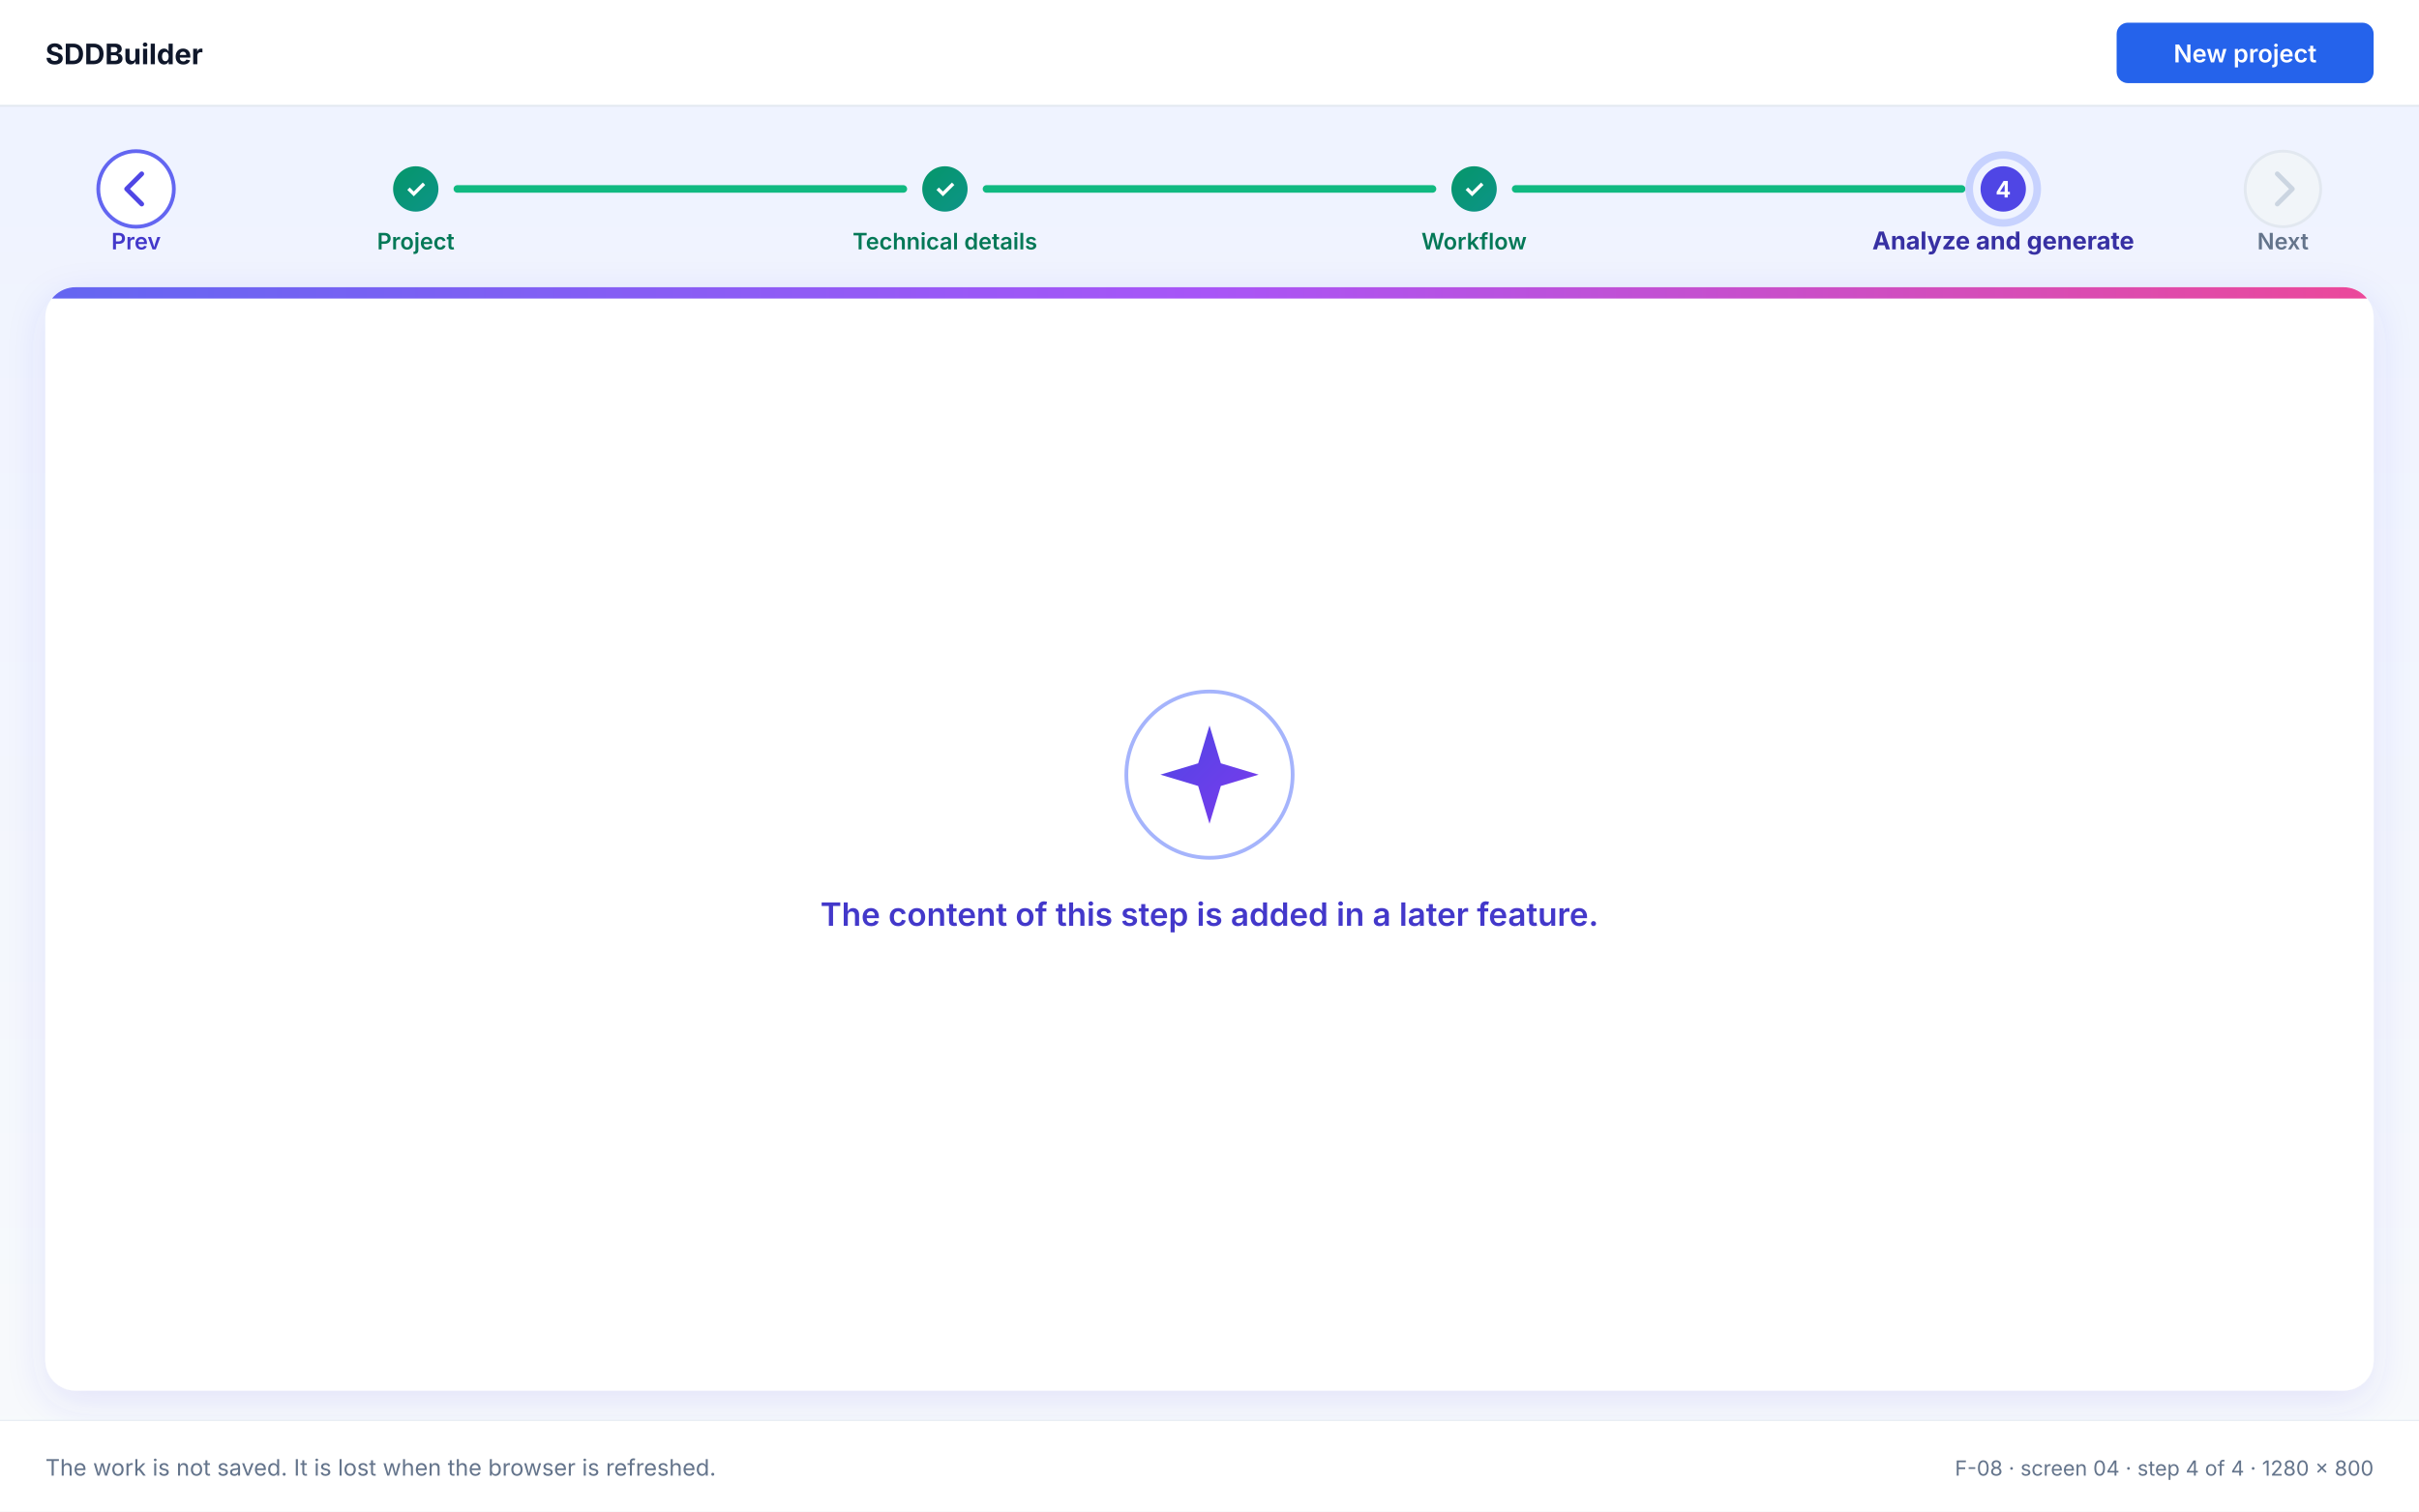
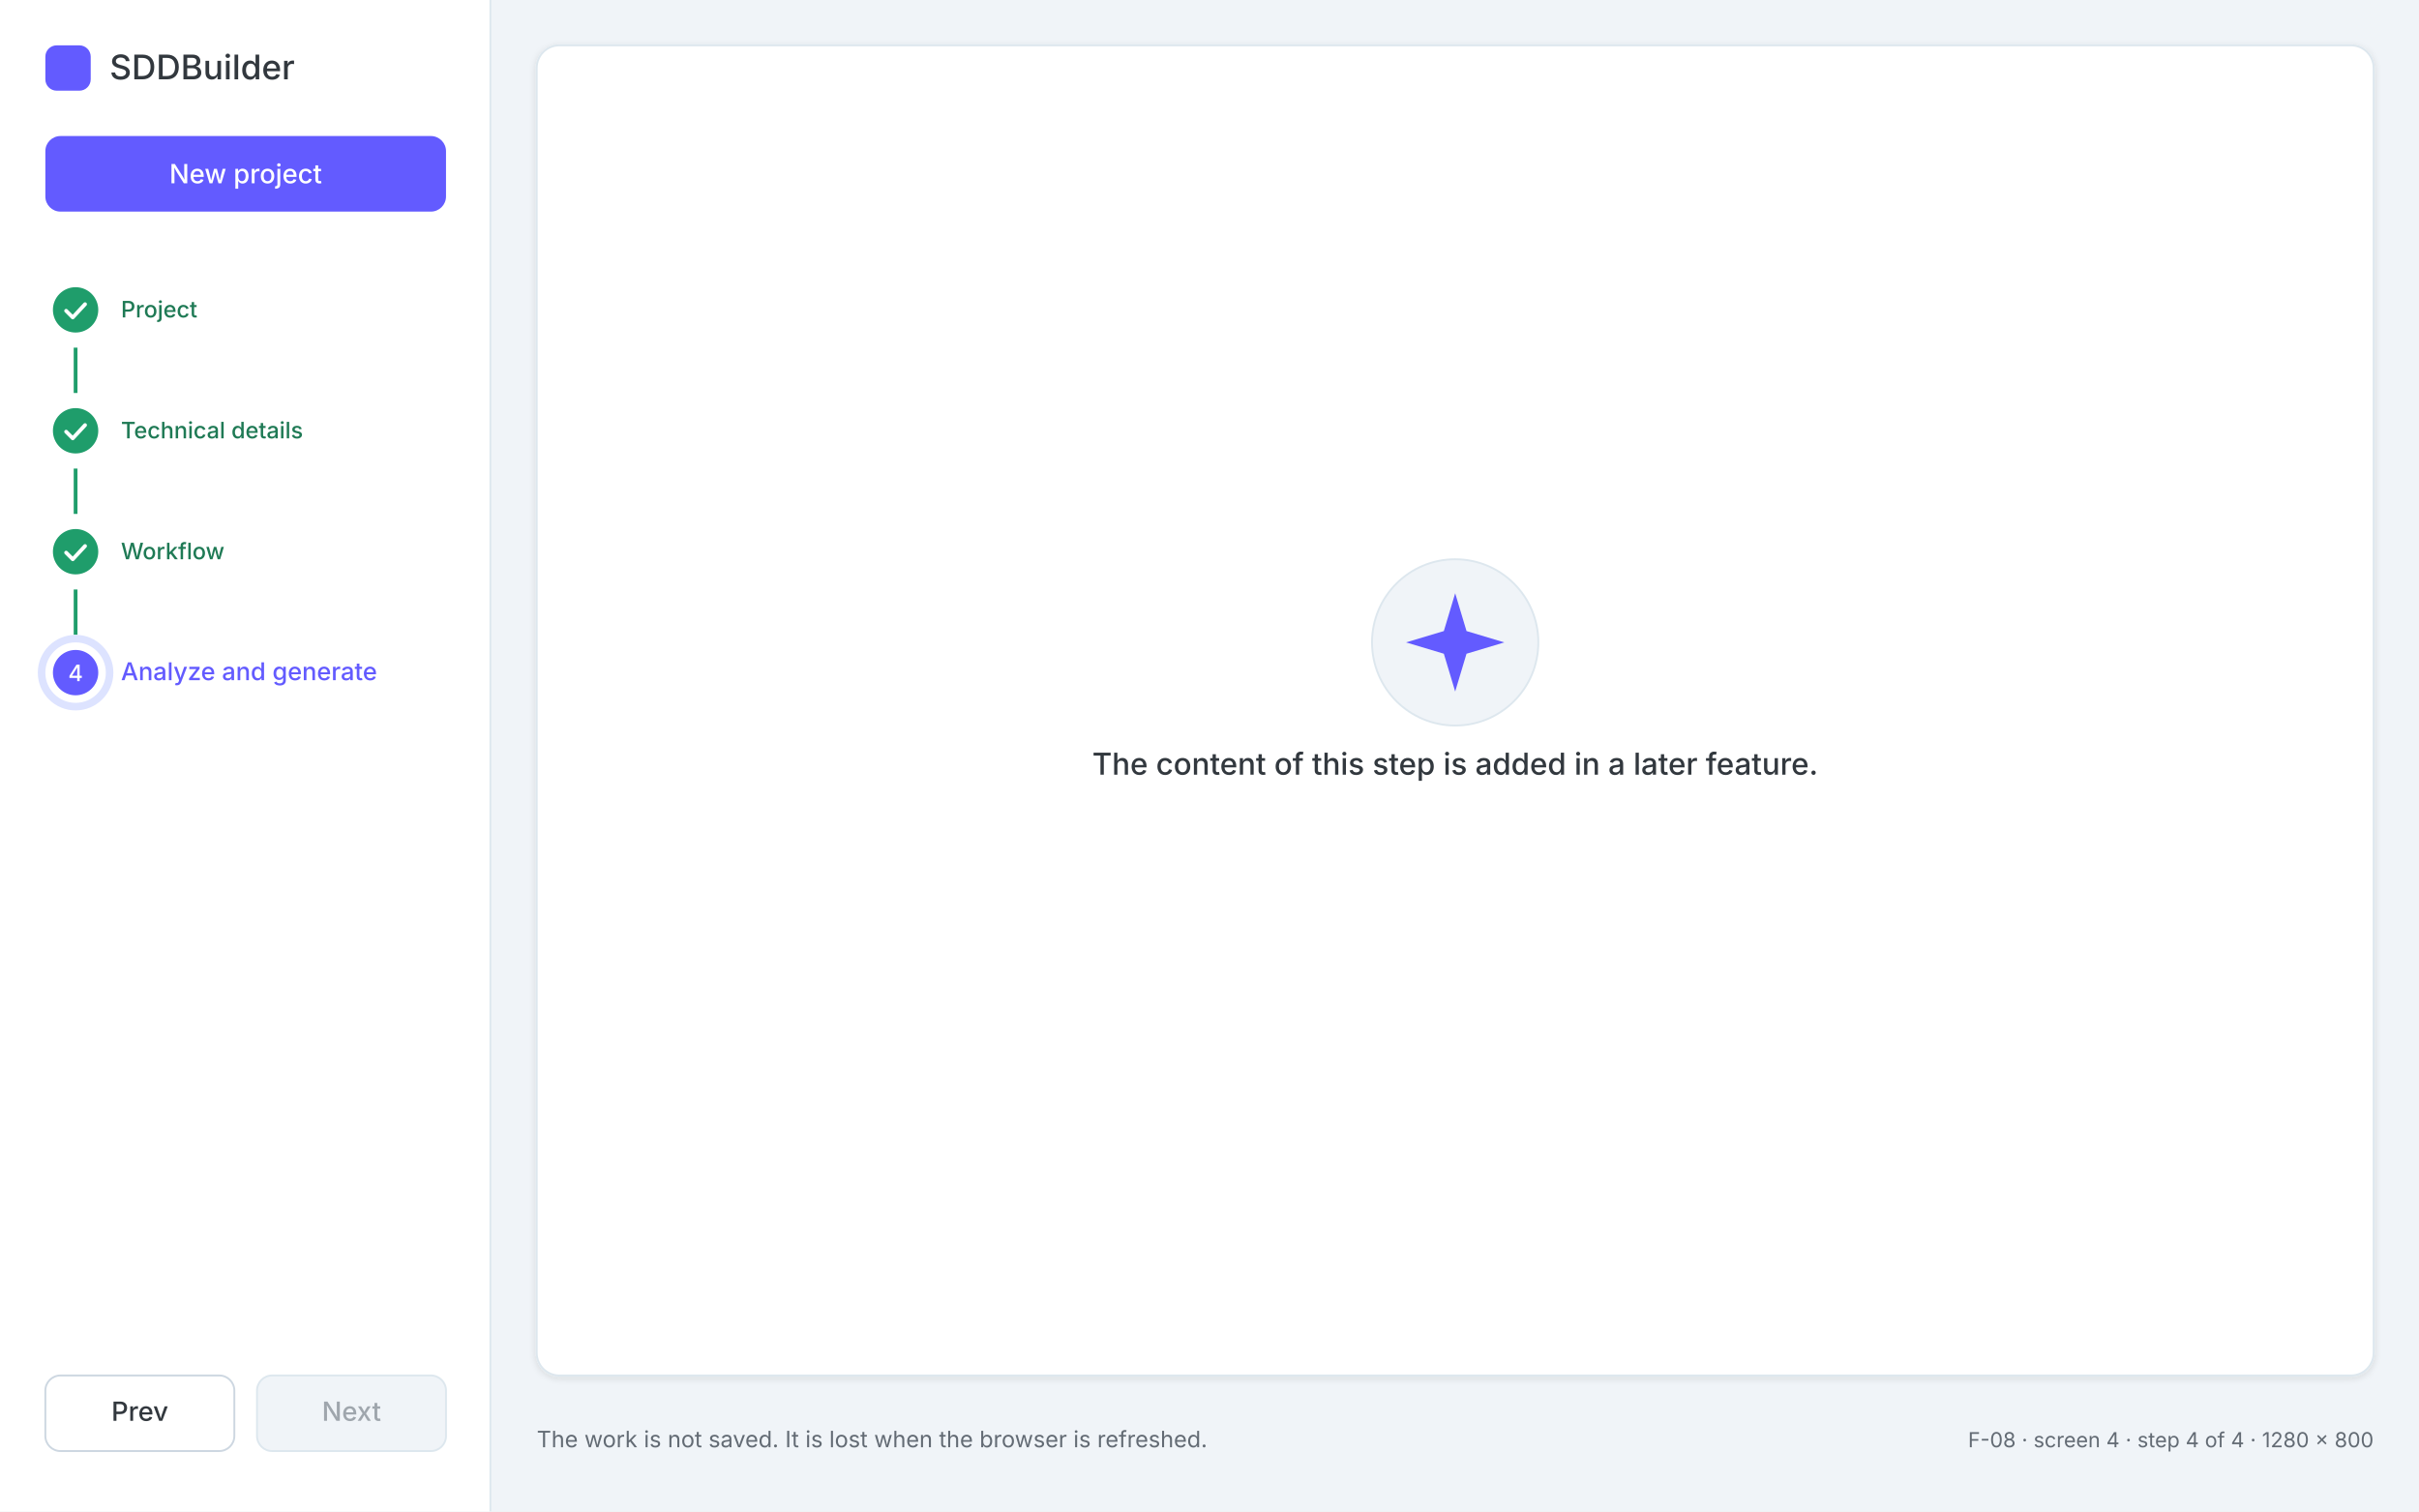
<svg xmlns="http://www.w3.org/2000/svg" width="1280" height="800" viewBox="0 0 1280 800">
+   <defs>
+     <filter id="sh" x="-5%" y="-5%" width="110%" height="115%">
+       <feDropShadow dx="0" dy="1" stdDeviation="2" flood-color="#32383E" flood-opacity="0.12" />
+     </filter>
+   </defs>
  <style>
- text{font-family:system-ui,-apple-system,"Segoe UI",sans-serif;font-size:13px;fill:#0f172a}
- .brand{font-size:15px;font-weight:700}
- .bt-primary{fill:#ffffff;font-weight:600}
- .muted{font-size:12px;fill:#64748b}
- .caption{font-size:11px;fill:#64748b}
- .ph{font-size:17px;font-weight:600;fill:#4338ca}
- .label-done{font-size:12px;font-weight:600;fill:#047857}
- .label-cur{font-size:13px;font-weight:700;fill:#3730a3}
- .nav-label{font-size:12px;font-weight:600;fill:#4338ca}
- .nav-label-dis{font-size:12px;font-weight:600;fill:#64748b}
- .label-todo{font-size:12px;font-weight:500;fill:#475569}
- .num{font-size:12px;font-weight:700;fill:#ffffff}
- .num-todo{font-size:12px;font-weight:700;fill:#64748b}
- .check{font-size:13px;font-weight:700;fill:#ffffff}
- .bar{fill:#ffffff}
- .div{stroke:#e2e8f0;stroke-width:1}
- .primary{fill:#2563eb}
- .nav-on{fill:#ffffff;stroke:#6366f1;stroke-width:2}
- .nav-dis{fill:#f1f5f9;stroke:#e2e8f0;stroke-width:1.5}
- .arrow{fill:none;stroke:#4f46e5;stroke-width:2.5;stroke-linecap:round;stroke-linejoin:round}
- .arrow-dis{fill:none;stroke:#cbd5e1;stroke-width:2.5;stroke-linecap:round;stroke-linejoin:round}
- .arrow-w{fill:none;stroke:#ffffff;stroke-width:2.5;stroke-linecap:round;stroke-linejoin:round}
- .node-todo{fill:#ffffff;stroke:#cbd5e1;stroke-width:1.5}
- .node-cur{fill:#4f46e5}
- .ring{fill:none;stroke:#c7d2fe;stroke-width:4}
- .line-todo{stroke:#dbe3ee;stroke-width:4;stroke-linecap:round}
- .line-done{stroke:#10b981;stroke-width:4;stroke-linecap:round}
- .card{fill:#ffffff}
+ text{font-family:Inter,system-ui,-apple-system,"Segoe UI",sans-serif;font-size:13px;fill:#32383E}
+ .brand{font-size:18px;font-weight:500}
+ .btnText{font-size:14px;font-weight:500;fill:#FFFFFF}
+ .btnDark{font-size:14px;font-weight:500;fill:#32383E}
+ .navOff{font-size:14px;font-weight:500;fill:#9FA6AD}
+ .muted{font-size:12px;fill:#636B74}
+ .caption{font-size:11px;fill:#636B74}
+ .label-cur{font-size:13px;font-weight:500;fill:#635BFF}
+ .label-done{font-size:12px;font-weight:500;fill:#1F7A55}
+ .label-todo{font-size:12px;font-weight:500;fill:#636B74}
+ .num{font-size:12px;font-weight:500;fill:#FFFFFF}
+ .num-todo{font-size:12px;font-weight:500;fill:#636B74}
+ .ph{font-size:16px;font-weight:500;fill:#32383E}
+ .div{stroke:#DDE7EE;stroke-width:1}
+ .card{fill:#FFFFFF;stroke:#DDE7EE}
+ .btnP{fill:#635BFF}
+ .btn{fill:#FFFFFF;stroke:#CDD7E1}
+ .btnOff{fill:#F0F4F8;stroke:#DDE7EE}
+ .ring{fill:none;stroke:#DDE3FF;stroke-width:4}
+ .node-todo{fill:#FFFFFF;stroke:#CDD7E1;stroke-width:1.5}
+ .node-cur{fill:#635BFF}
+ .node-done{fill:#1F9D6B}
+ .check{fill:none;stroke:#FFFFFF;stroke-width:2;stroke-linecap:round;stroke-linejoin:round}
+ .line-todo{stroke:#CDD7E1;stroke-width:2}
+ .line-done{stroke:#1F9D6B;stroke-width:2}
</style>
-   <defs>
-     <linearGradient id="gBg" x1="0" y1="0" x2="0" y2="1">
-       <stop offset="0" stop-color="#eef2ff" />
-       <stop offset="1" stop-color="#f8fafc" />
-     </linearGradient>
-     <linearGradient id="gBrand" x1="0" y1="0" x2="1" y2="1">
-       <stop offset="0" stop-color="#4f46e5" />
-       <stop offset="1" stop-color="#7c3aed" />
-     </linearGradient>
-     <linearGradient id="gDone" x1="0" y1="0" x2="1" y2="1">
-       <stop offset="0" stop-color="#059669" />
-       <stop offset="1" stop-color="#0d9488" />
-     </linearGradient>
-     <linearGradient id="gAccent" x1="0" y1="0" x2="1" y2="0">
-       <stop offset="0" stop-color="#6366f1" />
-       <stop offset="0.5" stop-color="#a855f7" />
-       <stop offset="1" stop-color="#ec4899" />
-     </linearGradient>
-     <filter id="sh" x="-5%" y="-5%" width="110%" height="115%">
-       <feDropShadow dx="0" dy="6" stdDeviation="10" flood-color="#4f46e5" flood-opacity="0.12" />
-     </filter>
-     <clipPath id="cardClip">
-       <rect x="24" y="152" width="1232" height="584" rx="16" />
-     </clipPath>
-   </defs>
-   <rect x="0" y="0" width="1280" height="800" fill="url(#gBg)" />
-   <rect class="bar" x="0" y="0" width="1280" height="56" />
-   <line class="div" x1="0" y1="56" x2="1280" y2="56" />
-   <text class="brand" x="24" y="34">SDDBuilder</text>
-   <rect class="primary" x="1120" y="12" width="136" height="32" rx="6" />
-   <text class="bt-primary" x="1188" y="33" text-anchor="middle">New project</text>
+   <rect width="1280" height="800" fill="#F0F4F8" />
+   <rect x="0" y="0" width="260" height="800" fill="#FFFFFF" />
+   <rect x="259" y="0" width="1" height="800" fill="#DDE7EE" />
+   <rect x="24" y="24" width="24" height="24" rx="6" fill="#635BFF" />
+   <text x="58" y="42" class="brand">SDDBuilder</text>
+   <rect x="24" y="72" width="212" height="40" rx="8" class="btnP" />
+   <text x="130" y="97" class="btnText" text-anchor="middle">New project</text>
+   <line x1="40" y1="184" x2="40" y2="208" class="line-done" />
+   <line x1="40" y1="248" x2="40" y2="272" class="line-done" />
+   <line x1="40" y1="312" x2="40" y2="336" class="line-done" />
+   <circle class="node-done" cx="40" cy="164" r="12" />
+   <path class="check" d="M35 164.5 L38.5 168 L45 161" />
+   <text class="label-done" x="64" y="168">Project</text>
+   <circle class="node-done" cx="40" cy="228" r="12" />
+   <path class="check" d="M35 228.5 L38.5 232 L45 225" />
+   <text class="label-done" x="64" y="232">Technical details</text>
+   <circle class="node-done" cx="40" cy="292" r="12" />
+   <path class="check" d="M35 292.5 L38.5 296 L45 289" />
+   <text class="label-done" x="64" y="296">Workflow</text>
+   <circle class="ring" cx="40" cy="356" r="18" />
+   <circle class="node-cur" cx="40" cy="356" r="12" />
+   <text class="num" x="40" y="360.5" text-anchor="middle">4</text>
+   <text class="label-cur" x="64" y="360">Analyze and generate</text>
  <g>
-     <circle class="nav-on" cx="72" cy="100" r="20" />
-     <path class="arrow" d="M75 92 L67 100 L75 108" />
+     <rect class="btn" x="24" y="728" width="100" height="40" rx="8" />
+     <text class="btnDark" x="74" y="752" text-anchor="middle">Prev</text>
  </g>
-   <text class="nav-label" x="72" y="132" text-anchor="middle">Prev</text>
-   <line class="line-done" x1="242" y1="100" x2="478" y2="100" />
-   <line class="line-done" x1="522" y1="100" x2="758" y2="100" />
-   <line class="line-done" x1="802" y1="100" x2="1038" y2="100" />
-   <circle cx="220" cy="100" r="12" fill="url(#gDone)" />
-   <text class="check" x="220" y="104.5" text-anchor="middle">✓</text>
-   <text class="label-done" x="220" y="132" text-anchor="middle">Project</text>
-   <circle cx="500" cy="100" r="12" fill="url(#gDone)" />
-   <text class="check" x="500" y="104.5" text-anchor="middle">✓</text>
-   <text class="label-done" x="500" y="132" text-anchor="middle">Technical details</text>
-   <circle cx="780" cy="100" r="12" fill="url(#gDone)" />
-   <text class="check" x="780" y="104.5" text-anchor="middle">✓</text>
-   <text class="label-done" x="780" y="132" text-anchor="middle">Workflow</text>
-   <circle class="ring" cx="1060" cy="100" r="18" />
-   <circle class="node-cur" cx="1060" cy="100" r="12" />
-   <text class="num" x="1060" y="104.5" text-anchor="middle">4</text>
-   <text class="label-cur" x="1060" y="132" text-anchor="middle">Analyze and generate</text>
  <g>
-     <circle class="nav-dis" cx="1208" cy="100" r="20" />
-     <path class="arrow-dis" d="M1205 92 L1213 100 L1205 108" />
+     <rect class="btnOff" x="136" y="728" width="100" height="40" rx="8" />
+     <text class="navOff" x="186" y="752" text-anchor="middle">Next</text>
  </g>
-   <text class="nav-label-dis" x="1208" y="132" text-anchor="middle">Next</text>
-   <rect class="card" x="24" y="152" width="1232" height="584" rx="16" filter="url(#sh)" />
-   <rect x="24" y="152" width="1232" height="6" fill="url(#gAccent)" clip-path="url(#cardClip)" />
-   <circle cx="640" cy="410" r="44" fill="#ffffff" stroke="#a5b4fc" stroke-width="2" />
-   <path d="M640 384 L646 404 L666 410 L646 416 L640 436 L634 416 L614 410 L634 404 Z" fill="url(#gBrand)" />
-   <text class="ph" x="640" y="490" text-anchor="middle">The content of this step is added in a later feature.</text>
-   <line class="div" x1="0" y1="752" x2="1280" y2="752" />
-   <rect class="bar" x="0" y="752" width="1280" height="48" />
-   <text class="muted" x="24" y="781">The work is not saved. It is lost when the browser is refreshed.</text>
-   <text class="caption" x="1256" y="781" text-anchor="end">F-08 · screen 04 · step 4 of 4 · 1280 × 800</text>
+   <rect x="284" y="24" width="972" height="704" rx="12" class="card" filter="url(#sh)" />
+   <circle cx="770" cy="340" r="44" fill="#F0F4F8" stroke="#DDE7EE" />
+   <path d="M770 314 L776 334 L796 340 L776 346 L770 366 L764 346 L744 340 L764 334 Z" fill="#635BFF" />
+   <text class="ph" x="770" y="410" text-anchor="middle">The content of this step is added in a later feature.</text>
+   <text x="284" y="766" class="muted">The work is not saved. It is lost when the browser is refreshed.</text>
+   <text x="1256" y="766" class="caption" text-anchor="end">F-08 · screen 4 · step 4 of 4 · 1280 × 800</text>
</svg>
